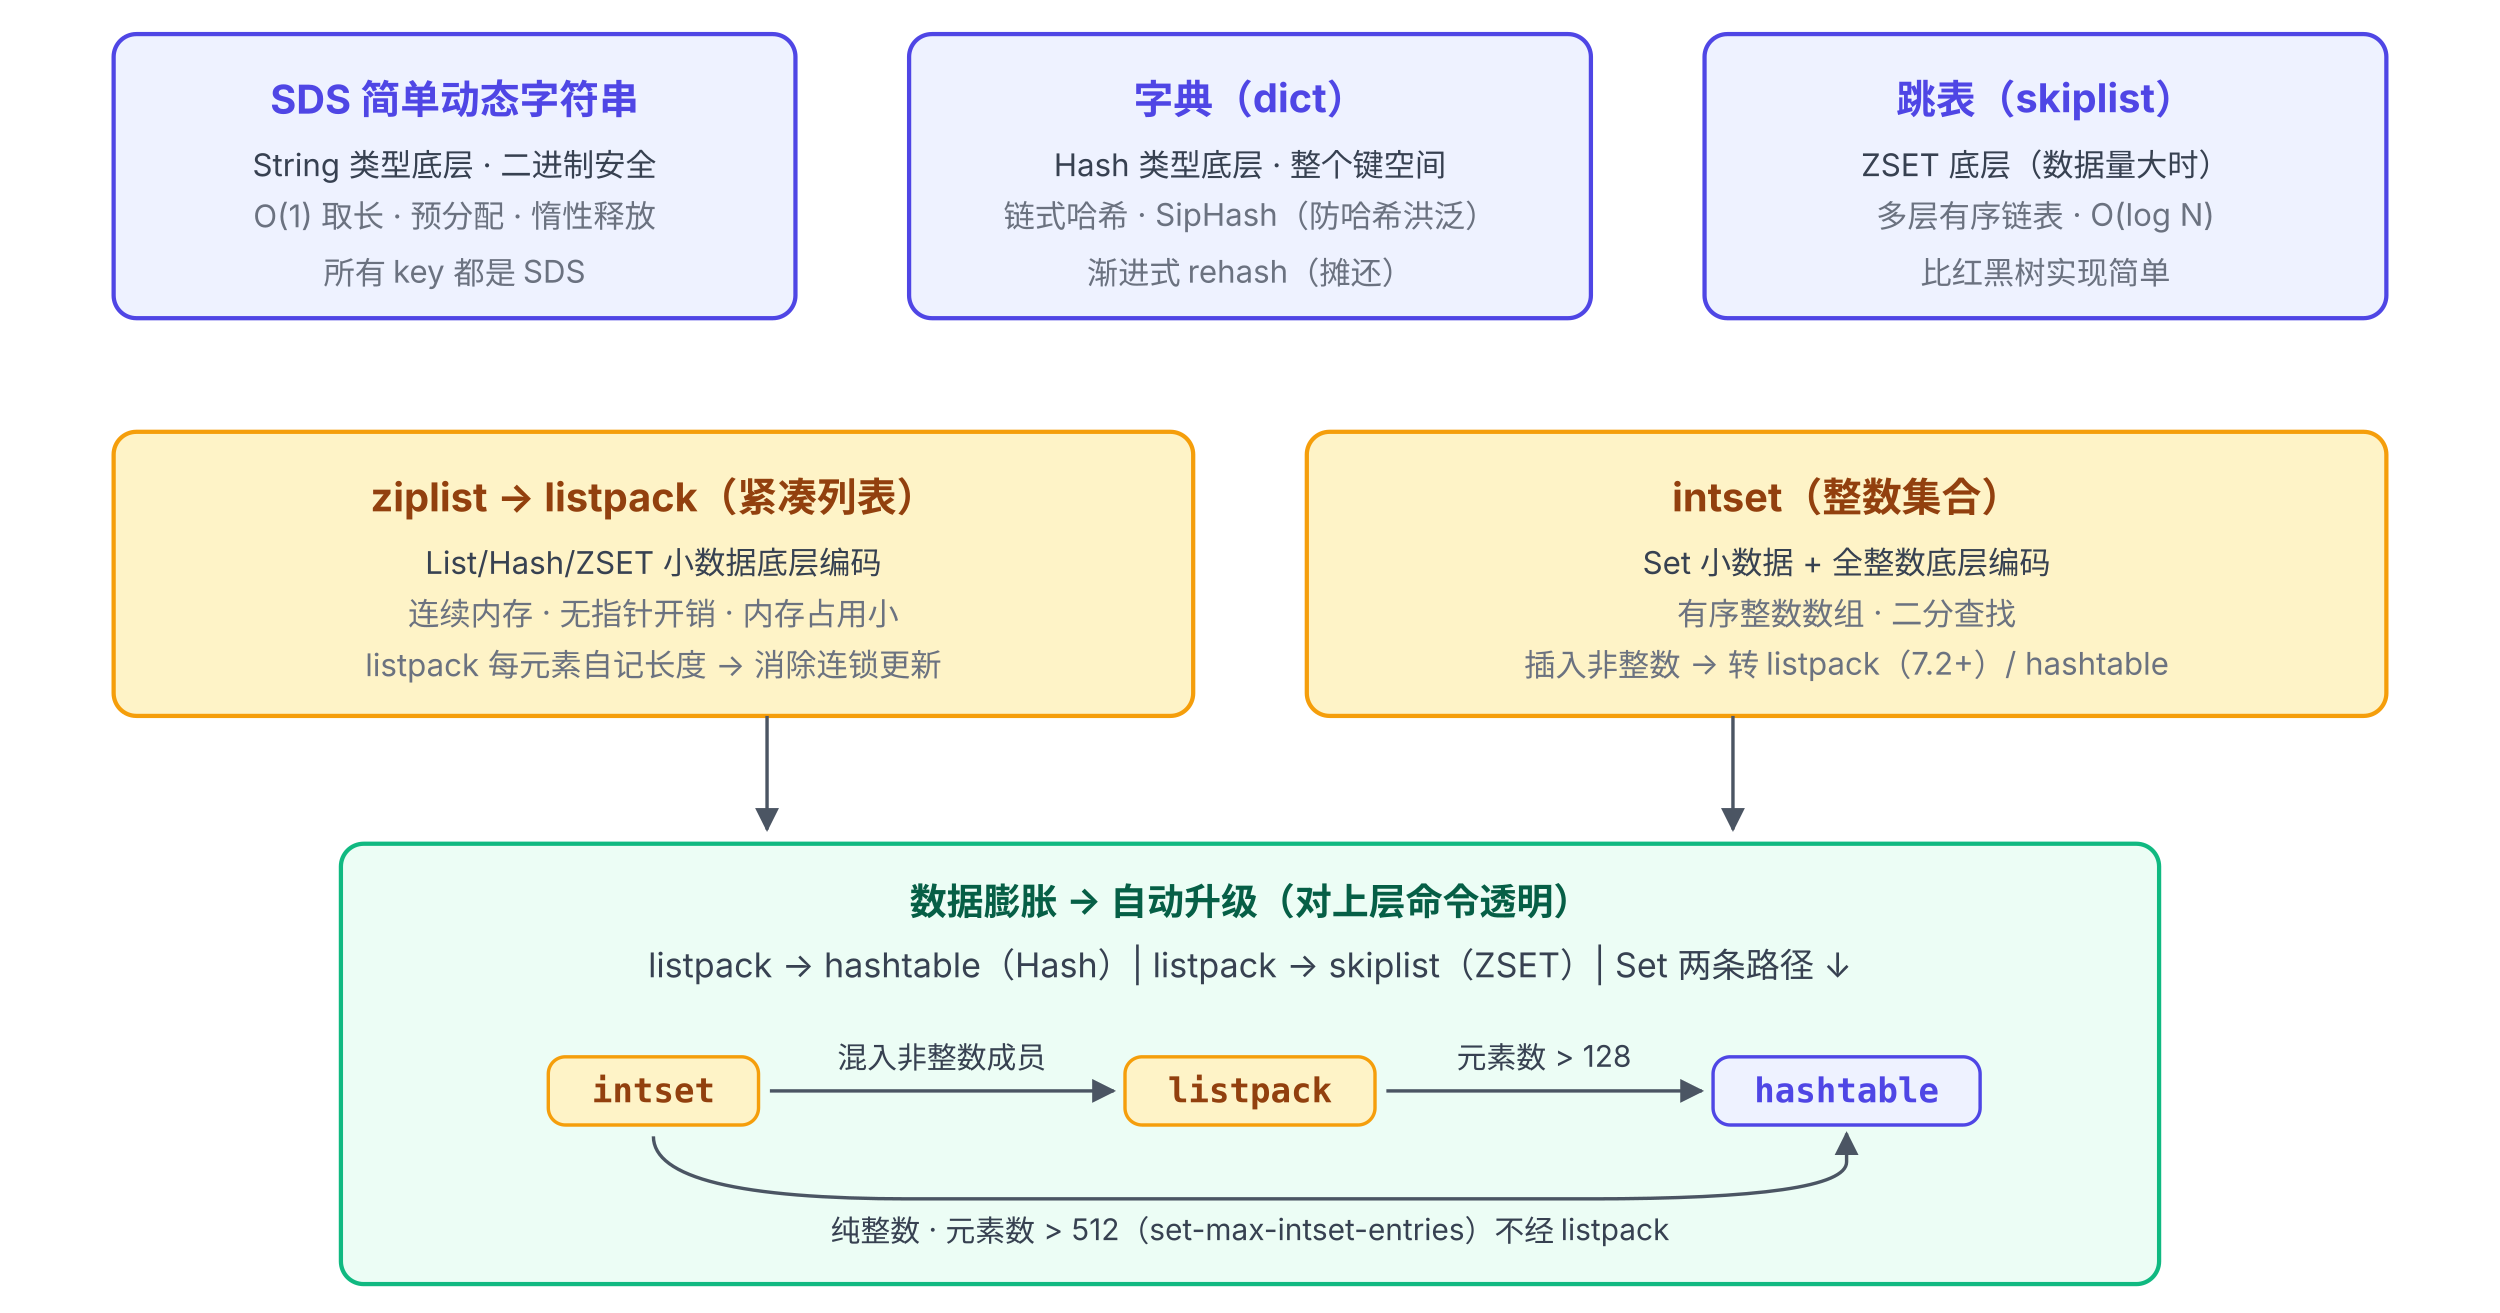
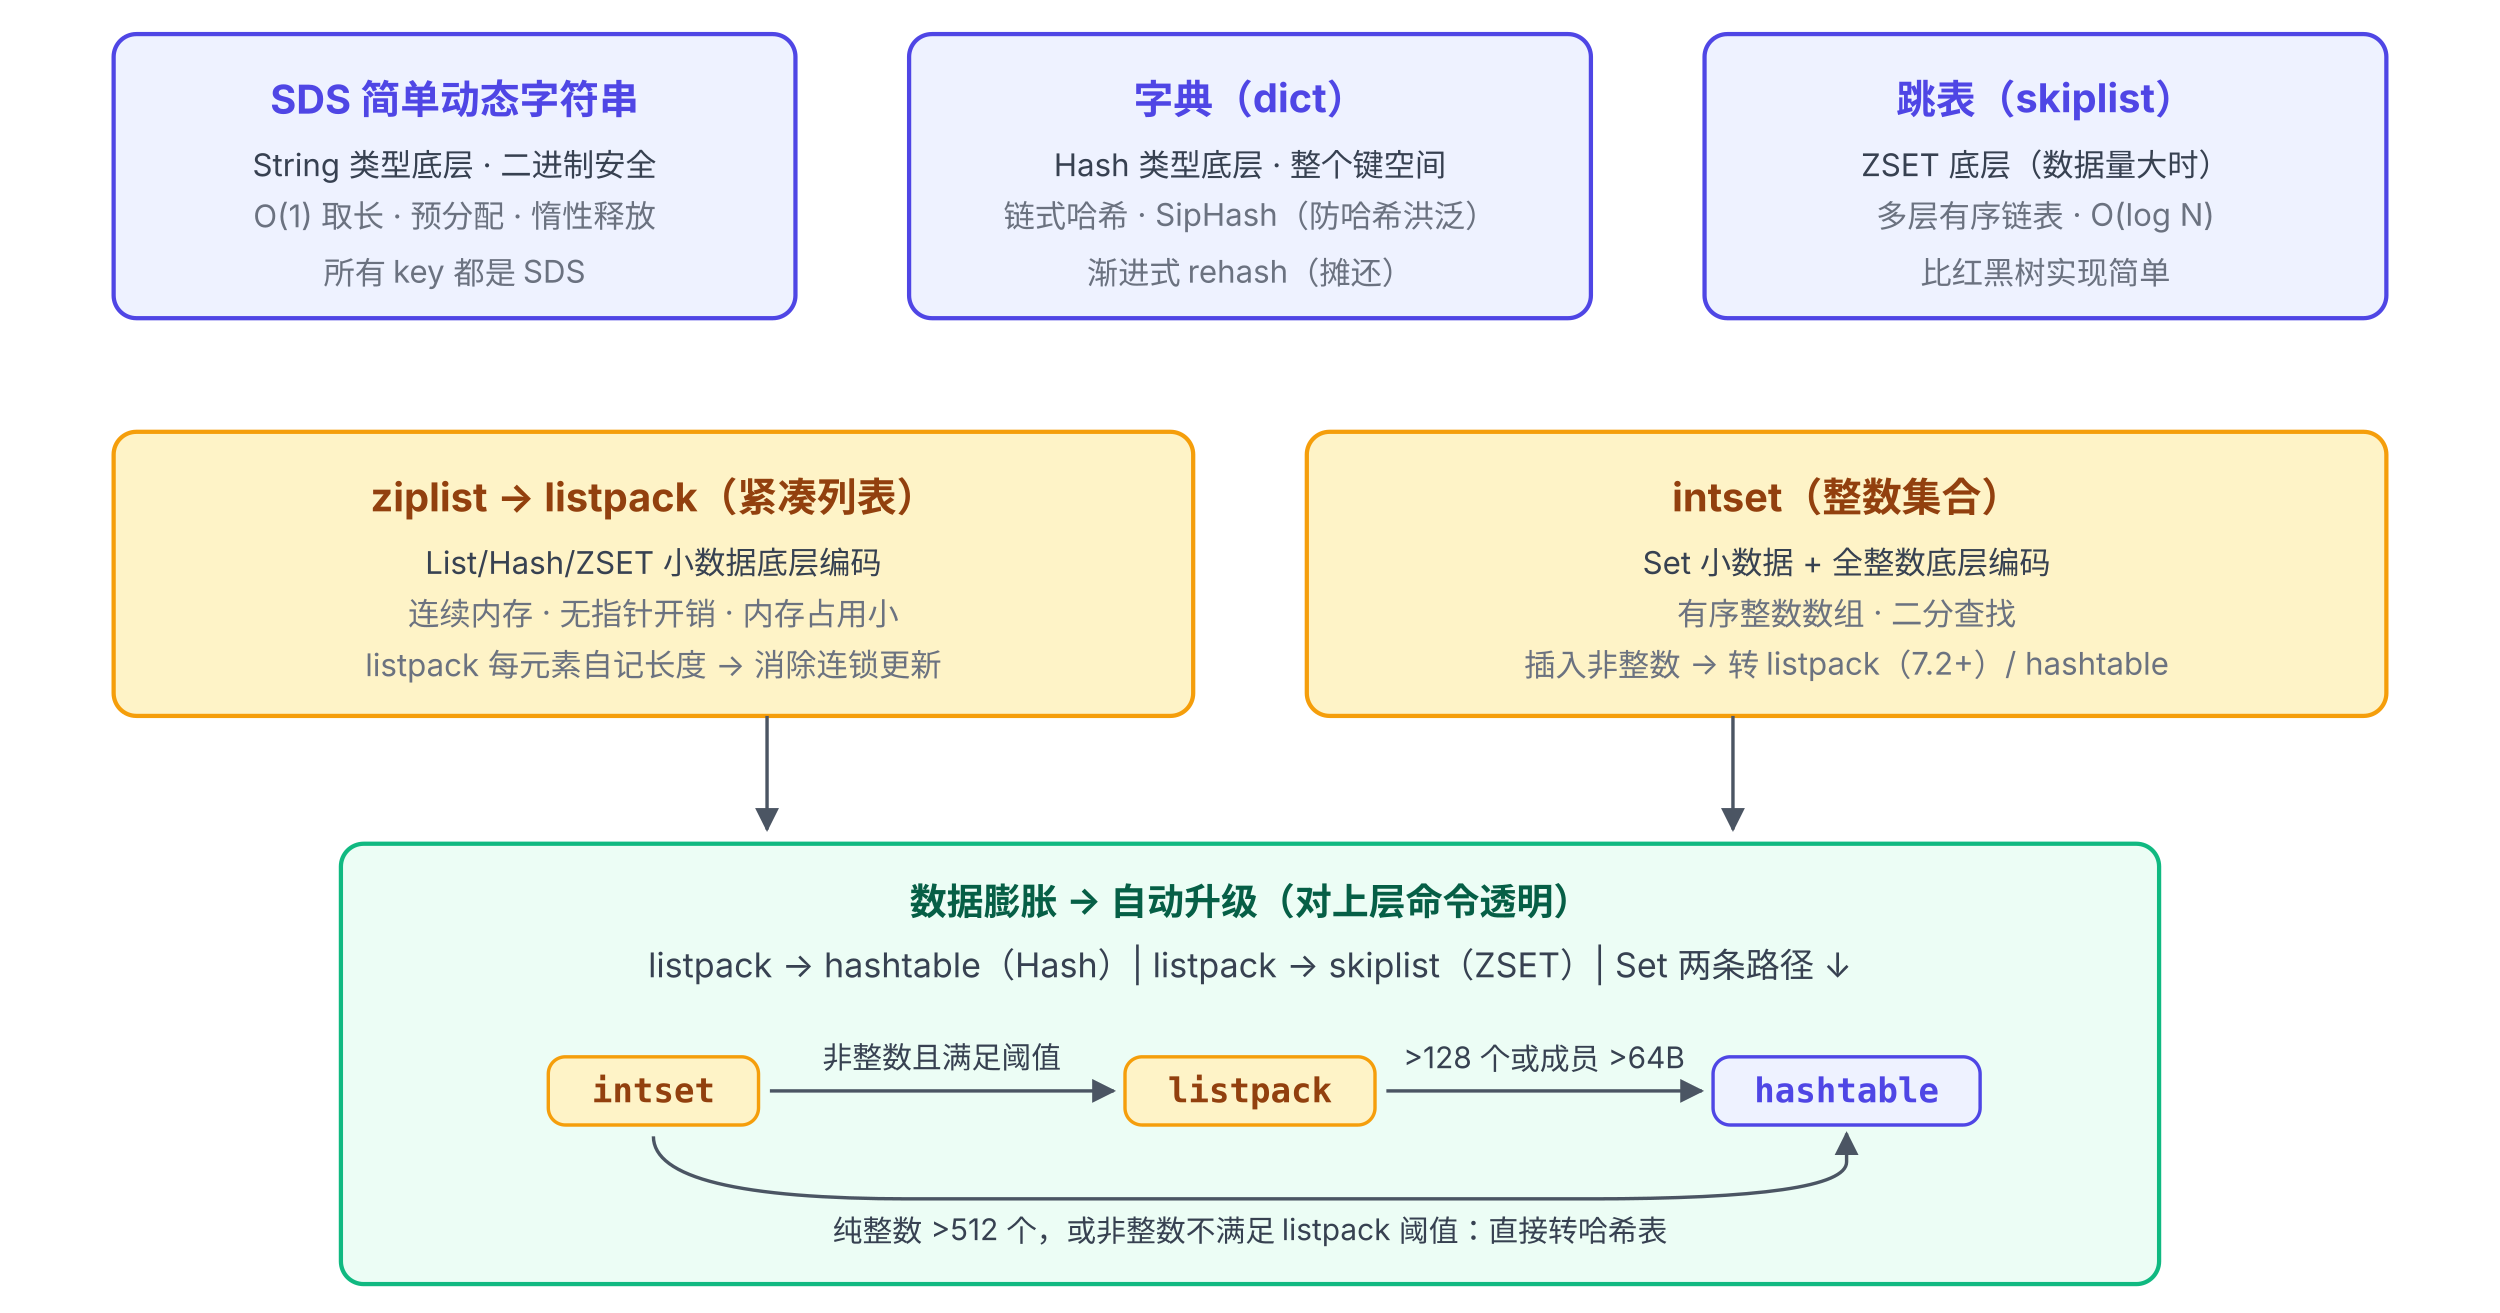
<svg xmlns="http://www.w3.org/2000/svg" viewBox="0 48 880 462" font-family="system-ui, -apple-system, 'PingFang SC', 'Microsoft YaHei', sans-serif">
  <defs>
    <marker id="arrow" viewBox="0 0 10 10" refX="9" refY="5" markerWidth="7" markerHeight="7" orient="auto-start-reverse">
      <path d="M0,0 L10,5 L0,10 z" fill="#4B5563" />
    </marker>
  </defs>
  <rect x="40" y="60" width="240" height="100" rx="8" fill="#EEF2FF" stroke="#4F46E5" stroke-width="1.5" />
  <text x="160" y="88" text-anchor="middle" font-size="14" font-weight="700" fill="#4F46E5">SDS 简单动态字符串</text>
  <text x="160" y="110" text-anchor="middle" font-size="11" fill="#374151">String 类型底层 · 二进制安全</text>
  <text x="160" y="128" text-anchor="middle" font-size="11" fill="#6B7280">O(1) 取长 · 预分配 · 惰性释放</text>
  <text x="160" y="148" text-anchor="middle" font-size="11" fill="#6B7280">所有 key 都是 SDS</text>
  <rect x="320" y="60" width="240" height="100" rx="8" fill="#EEF2FF" stroke="#4F46E5" stroke-width="1.5" />
  <text x="440" y="88" text-anchor="middle" font-size="14" font-weight="700" fill="#4F46E5">字典（dict）</text>
  <text x="440" y="110" text-anchor="middle" font-size="11" fill="#374151">Hash 类型底层 · 整个键空间</text>
  <text x="440" y="128" text-anchor="middle" font-size="11" fill="#6B7280">链式哈希 · SipHash（防哈希洪泛）</text>
  <text x="440" y="148" text-anchor="middle" font-size="11" fill="#6B7280">渐进式 rehash（摊还）</text>
  <rect x="600" y="60" width="240" height="100" rx="8" fill="#EEF2FF" stroke="#4F46E5" stroke-width="1.5" />
  <text x="720" y="88" text-anchor="middle" font-size="14" font-weight="700" fill="#4F46E5">跳表（skiplist）</text>
  <text x="720" y="110" text-anchor="middle" font-size="11" fill="#374151">ZSET 底层（数据量大时）</text>
  <text x="720" y="128" text-anchor="middle" font-size="11" fill="#6B7280">多层有序链表 · O(log N)</text>
  <text x="720" y="148" text-anchor="middle" font-size="11" fill="#6B7280">比红黑树实现简单</text>
  <rect x="40" y="200" width="380" height="100" rx="8" fill="#FEF3C7" stroke="#F59E0B" stroke-width="1.5" />
  <text x="230" y="228" text-anchor="middle" font-size="14" font-weight="700" fill="#92400E">ziplist → listpack（紧凑列表）</text>
  <text x="230" y="250" text-anchor="middle" font-size="11" fill="#374151">List/Hash/ZSET 小数据底层编码</text>
  <text x="230" y="268" text-anchor="middle" font-size="11" fill="#6B7280">连续内存 · 无指针开销 · 内存占用小</text>
  <text x="230" y="286" text-anchor="middle" font-size="11" fill="#6B7280">listpack 每元素自记长度 → 消除连锁更新</text>
  <rect x="460" y="200" width="380" height="100" rx="8" fill="#FEF3C7" stroke="#F59E0B" stroke-width="1.5" />
  <text x="650" y="228" text-anchor="middle" font-size="14" font-weight="700" fill="#92400E">intset（整数集合）</text>
  <text x="650" y="250" text-anchor="middle" font-size="11" fill="#374151">Set 小数据 + 全整数底层编码</text>
  <text x="650" y="268" text-anchor="middle" font-size="11" fill="#6B7280">有序整数数组 · 二分查找</text>
  <text x="650" y="286" text-anchor="middle" font-size="11" fill="#6B7280">插入非整数 → 转 listpack（7.2+）/ hashtable</text>
  <line x1="270" y1="300" x2="270" y2="340" stroke="#4B5563" stroke-width="1.2" marker-end="url(#arrow)" />
  <line x1="610" y1="300" x2="610" y2="340" stroke="#4B5563" stroke-width="1.2" marker-end="url(#arrow)" />
  <rect x="120" y="345" width="640" height="155" rx="8" fill="#ECFDF5" stroke="#10B981" stroke-width="1.5" />
  <text x="440" y="370" text-anchor="middle" font-size="13" font-weight="700" fill="#065F46">数据膨胀 → 自动升级（对上层命令透明）</text>
  <text x="440" y="392" text-anchor="middle" font-size="12" fill="#374151">listpack → hashtable（Hash）| listpack → skiplist（ZSET）| Set 两条路径 ↓</text>
  <rect x="193" y="420" width="74" height="24" rx="6" fill="#FEF3C7" stroke="#F59E0B" stroke-width="1.2" />
  <rect x="396" y="420" width="88" height="24" rx="6" fill="#FEF3C7" stroke="#F59E0B" stroke-width="1.2" />
  <rect x="603" y="420" width="94" height="24" rx="6" fill="#EEF2FF" stroke="#4F46E5" stroke-width="1.2" />
  <text x="230" y="436" text-anchor="middle" font-size="12" font-weight="700" font-family="ui-monospace, monospace" fill="#92400E">intset</text>
  <text x="440" y="436" text-anchor="middle" font-size="12" font-weight="700" font-family="ui-monospace, monospace" fill="#92400E">listpack</text>
  <text x="650" y="436" text-anchor="middle" font-size="12" font-weight="700" font-family="ui-monospace, monospace" fill="#4F46E5">hashtable</text>
  <line x1="271" y1="432" x2="392" y2="432" stroke="#4B5563" stroke-width="1.2" marker-end="url(#arrow)" />
  <line x1="488" y1="432" x2="599" y2="432" stroke="#4B5563" stroke-width="1.2" marker-end="url(#arrow)" />
-   <text x="331.5" y="424" text-anchor="middle" font-size="10.5" fill="#374151">混入非整数成员</text>
-   <text x="543.5" y="424" text-anchor="middle" font-size="10.5" fill="#374151">元素数 &gt; 128</text>
+   <text x="331.5" y="424" text-anchor="middle" font-size="10.5" fill="#374151">非整数且满足阈值</text>
+   <text x="543.5" y="424" text-anchor="middle" font-size="10.5" fill="#374151">&gt;128 个或成员 &gt;64B</text>
  <path d="M 230 448 Q 230 470 320 470 L 560 470 Q 650 470 650 457 L 650 447" fill="none" stroke="#4B5563" stroke-width="1.2" marker-end="url(#arrow)" />
-   <text x="440" y="485" text-anchor="middle" font-size="10.5" fill="#374151">纯整数 · 元素数 &gt; 512（set-max-intset-entries）不经 listpack</text>
+   <text x="440" y="485" text-anchor="middle" font-size="10.5" fill="#374151">纯整数 &gt;512 个，或非整数不满足 listpack 阈值：直接转哈希表</text>
</svg>
